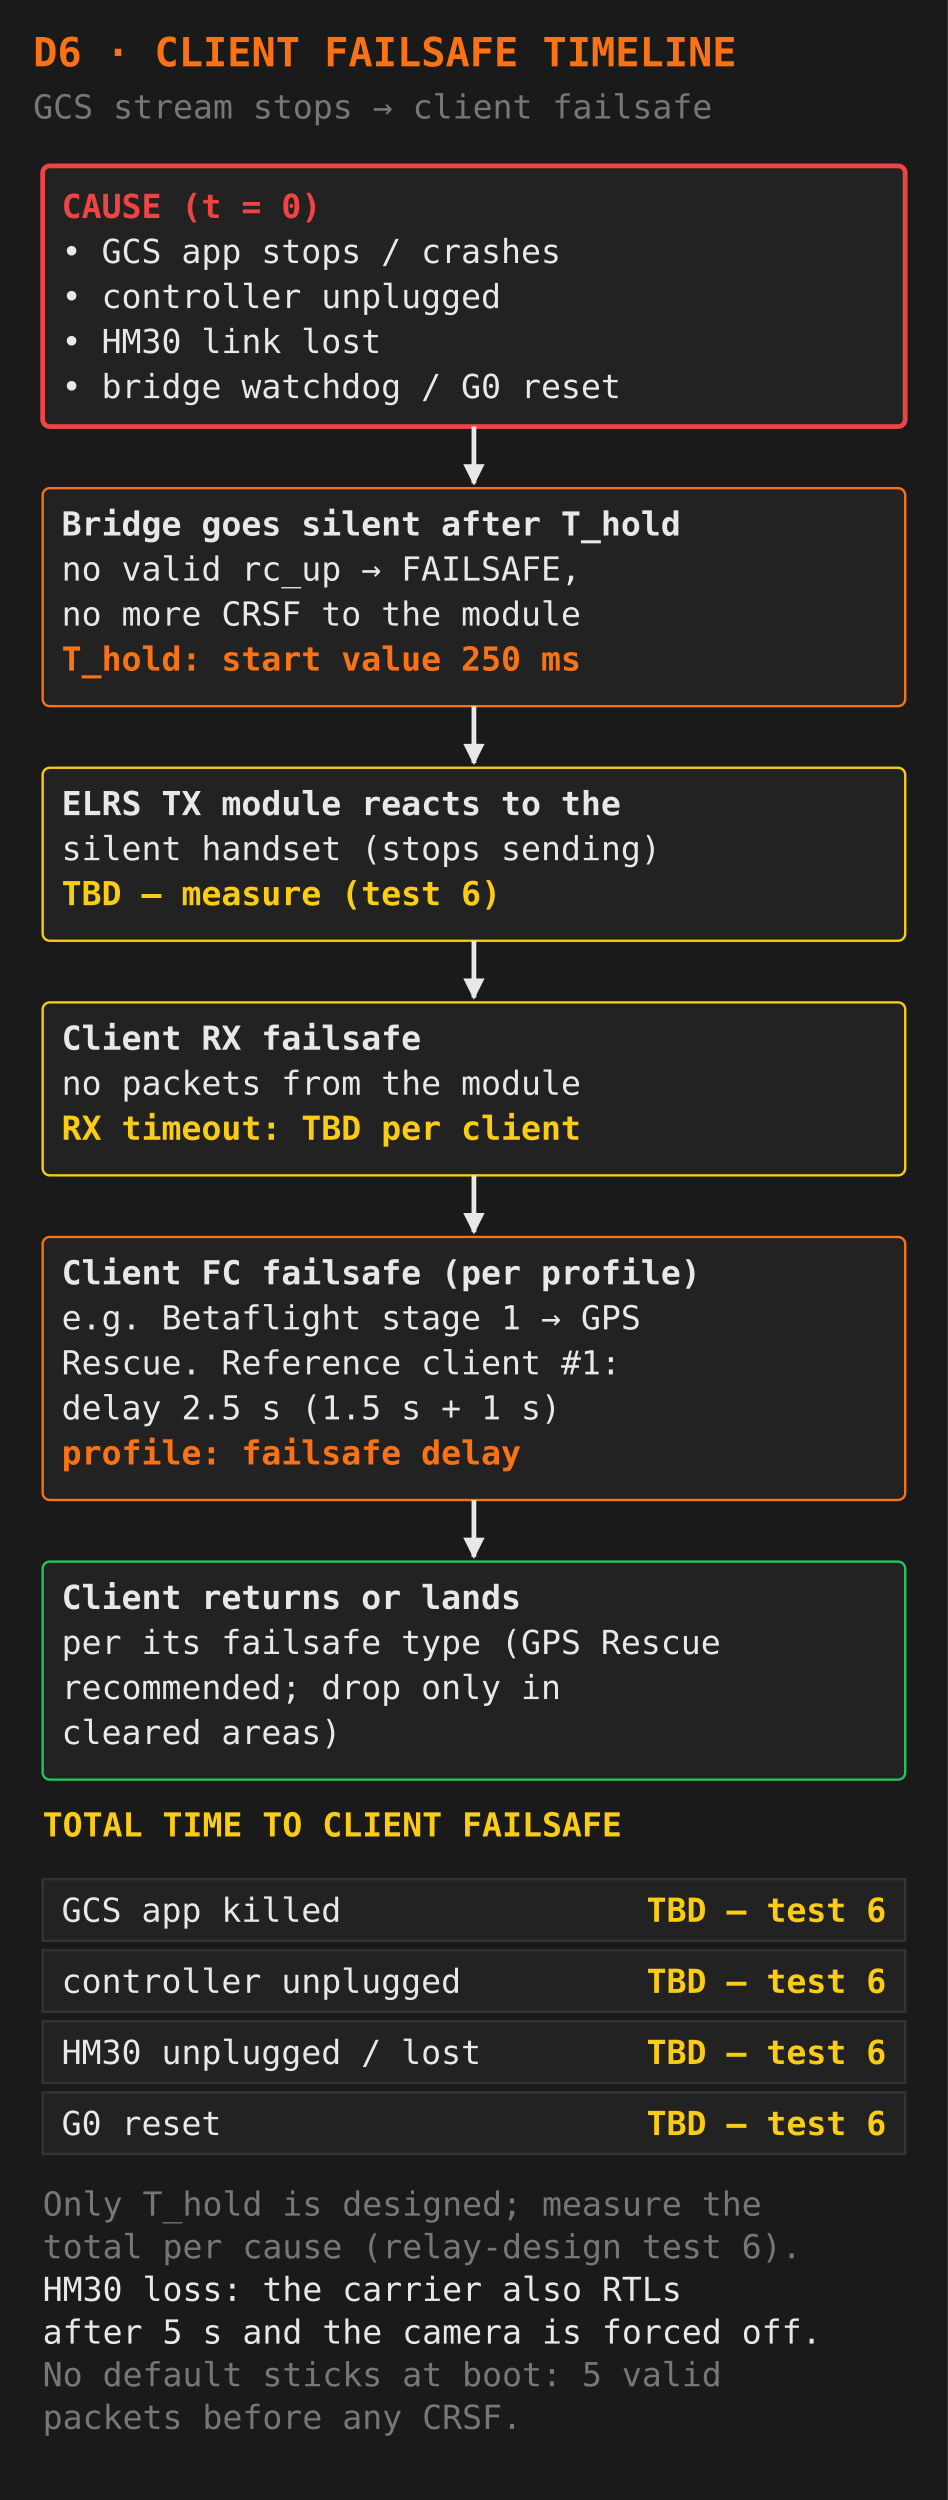
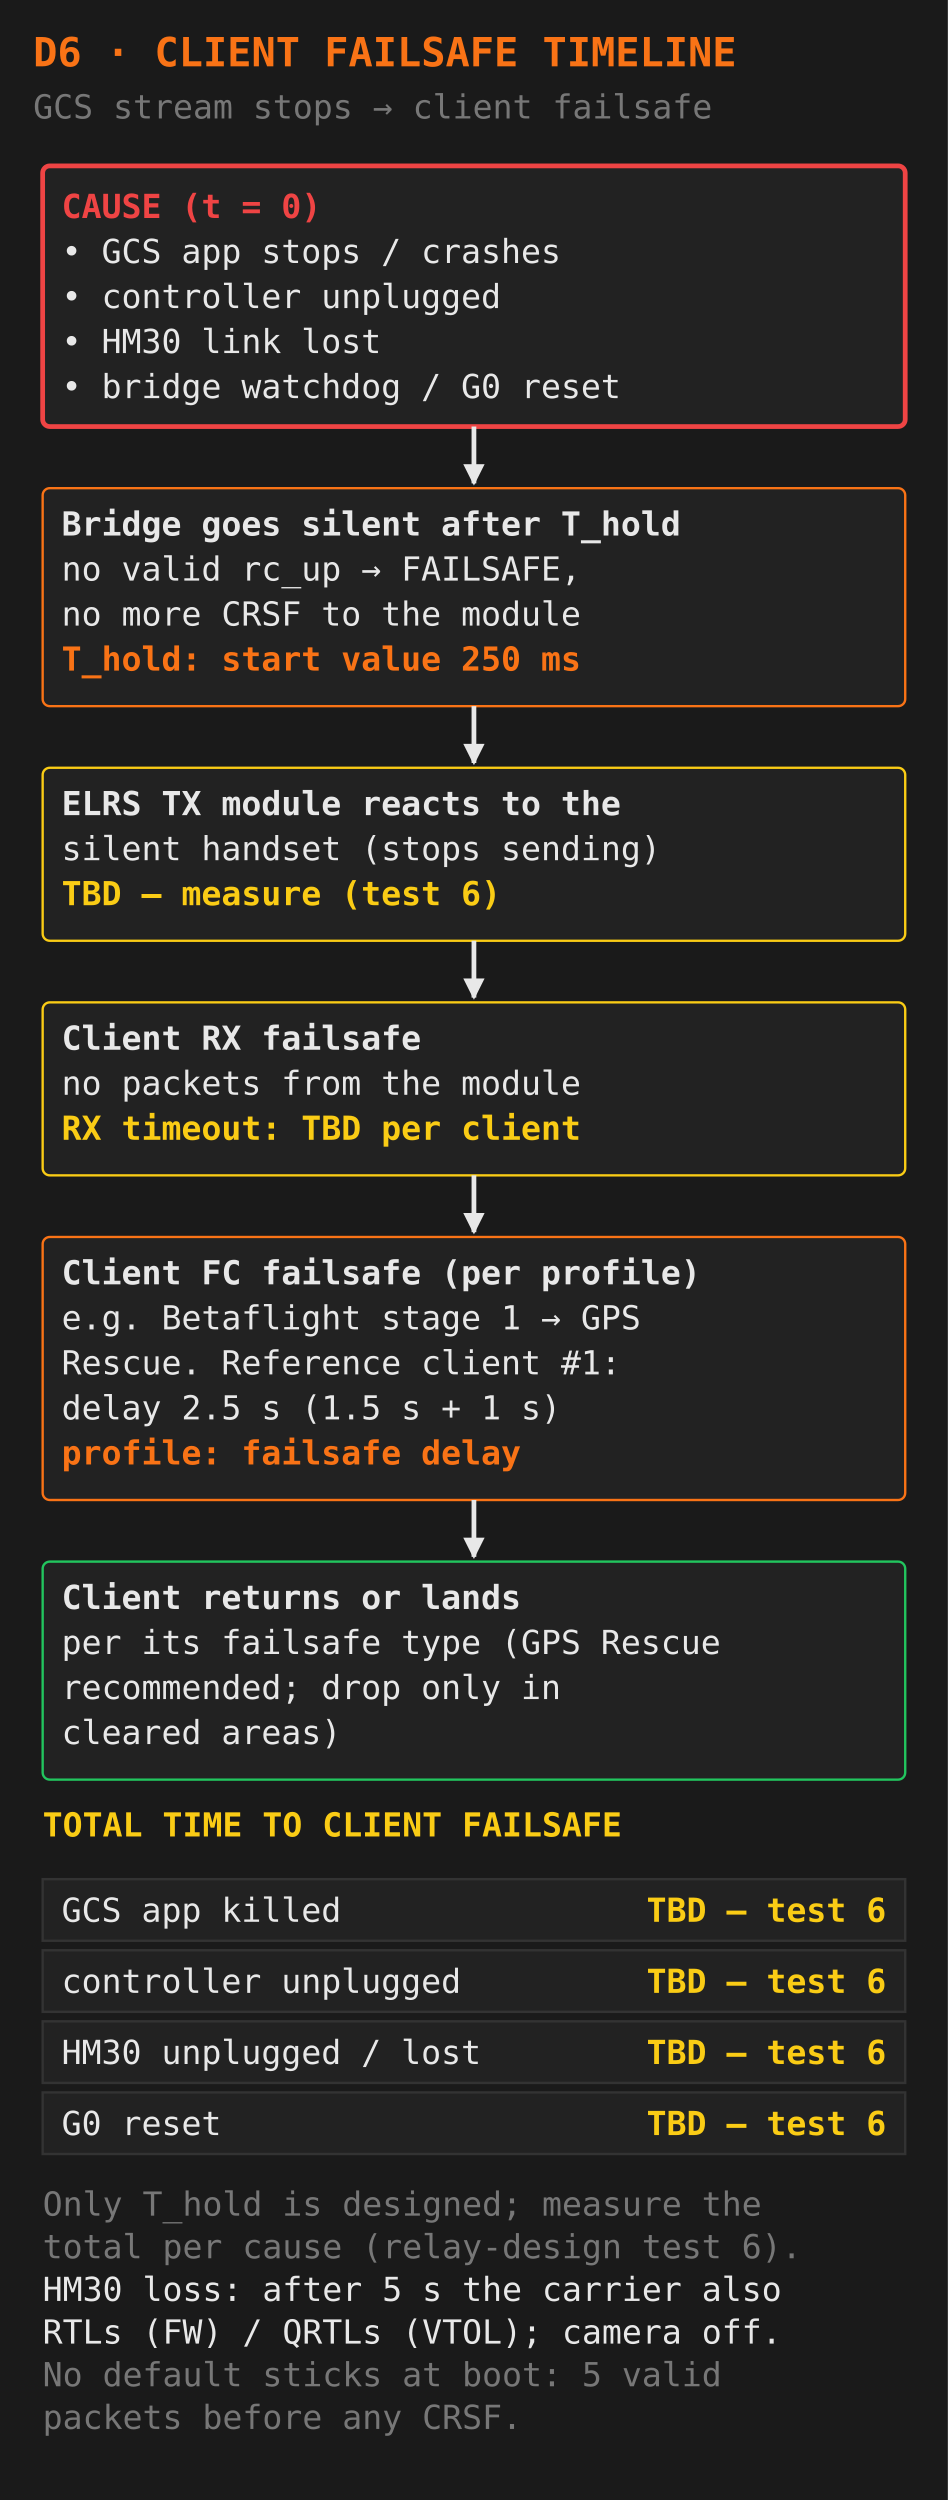
<svg xmlns="http://www.w3.org/2000/svg" viewBox="0 0 400 1055" width="400" height="1055" role="img" aria-labelledby="title desc" font-family="'Share Tech Mono', Consolas, 'DejaVu Sans Mono', Menlo, monospace" font-size="14" fill="#e8e8e8">
  <defs>
    <marker id="ah-bg" viewBox="0 0 10 10" refX="9" refY="5" markerWidth="9" markerHeight="9" markerUnits="userSpaceOnUse" orient="auto-start-reverse">
      <path d="M0,0 L10,5 L0,10 z" fill="#0f0f0f" />
    </marker>
    <marker id="ah-surf" viewBox="0 0 10 10" refX="9" refY="5" markerWidth="9" markerHeight="9" markerUnits="userSpaceOnUse" orient="auto-start-reverse">
      <path d="M0,0 L10,5 L0,10 z" fill="#1a1a1a" />
    </marker>
    <marker id="ah-surf2" viewBox="0 0 10 10" refX="9" refY="5" markerWidth="9" markerHeight="9" markerUnits="userSpaceOnUse" orient="auto-start-reverse">
      <path d="M0,0 L10,5 L0,10 z" fill="#222222" />
    </marker>
    <marker id="ah-border" viewBox="0 0 10 10" refX="9" refY="5" markerWidth="9" markerHeight="9" markerUnits="userSpaceOnUse" orient="auto-start-reverse">
      <path d="M0,0 L10,5 L0,10 z" fill="#2a2a2a" />
    </marker>
    <marker id="ah-border2" viewBox="0 0 10 10" refX="9" refY="5" markerWidth="9" markerHeight="9" markerUnits="userSpaceOnUse" orient="auto-start-reverse">
      <path d="M0,0 L10,5 L0,10 z" fill="#333333" />
    </marker>
    <marker id="ah-text" viewBox="0 0 10 10" refX="9" refY="5" markerWidth="9" markerHeight="9" markerUnits="userSpaceOnUse" orient="auto-start-reverse">
      <path d="M0,0 L10,5 L0,10 z" fill="#e8e8e8" />
    </marker>
    <marker id="ah-muted" viewBox="0 0 10 10" refX="9" refY="5" markerWidth="9" markerHeight="9" markerUnits="userSpaceOnUse" orient="auto-start-reverse">
      <path d="M0,0 L10,5 L0,10 z" fill="#777777" />
    </marker>
    <marker id="ah-accent" viewBox="0 0 10 10" refX="9" refY="5" markerWidth="9" markerHeight="9" markerUnits="userSpaceOnUse" orient="auto-start-reverse">
      <path d="M0,0 L10,5 L0,10 z" fill="#f97316" />
    </marker>
    <marker id="ah-amber" viewBox="0 0 10 10" refX="9" refY="5" markerWidth="9" markerHeight="9" markerUnits="userSpaceOnUse" orient="auto-start-reverse">
      <path d="M0,0 L10,5 L0,10 z" fill="#facc15" />
    </marker>
    <marker id="ah-red" viewBox="0 0 10 10" refX="9" refY="5" markerWidth="9" markerHeight="9" markerUnits="userSpaceOnUse" orient="auto-start-reverse">
      <path d="M0,0 L10,5 L0,10 z" fill="#ef4444" />
    </marker>
    <marker id="ah-green" viewBox="0 0 10 10" refX="9" refY="5" markerWidth="9" markerHeight="9" markerUnits="userSpaceOnUse" orient="auto-start-reverse">
      <path d="M0,0 L10,5 L0,10 z" fill="#22c55e" />
    </marker>
    <marker id="ah-dim" viewBox="0 0 10 10" refX="9" refY="5" markerWidth="9" markerHeight="9" markerUnits="userSpaceOnUse" orient="auto-start-reverse">
      <path d="M0,0 L10,5 L0,10 z" fill="#444444" />
    </marker>
  </defs>
  <rect width="400" height="1055" fill="#1a1a1a" />
  <text x="14" y="28" font-size="17" fill="#f97316" font-weight="bold">D6 · CLIENT FAILSAFE TIMELINE</text>
  <text x="14" y="50" fill="#777777">GCS stream stops → client failsafe</text>
  <rect x="18" y="70" width="364" height="110" rx="3" fill="#222222" stroke="#ef4444" stroke-width="2" />
  <text x="26" y="92" fill="#ef4444" font-weight="bold">CAUSE (t = 0)</text>
  <text x="26" y="111">• GCS app stops / crashes</text>
  <text x="26" y="130">• controller unplugged</text>
  <text x="26" y="149">• HM30 link lost</text>
  <text x="26" y="168">• bridge watchdog / G0 reset</text>
  <polyline points="200,180 200,204" fill="none" stroke="#e8e8e8" stroke-width="2" stroke-linejoin="round" marker-end="url(#ah-text)" />
  <rect x="18" y="206" width="364" height="92" rx="3" fill="#222222" stroke="#f97316" />
  <text x="26" y="226" font-weight="bold">Bridge goes silent after T_hold</text>
  <text x="26" y="245">no valid rc_up → FAILSAFE,</text>
  <text x="26" y="264">no more CRSF to the module</text>
  <text x="26" y="283" fill="#f97316" font-weight="bold">T_hold: start value 250 ms</text>
  <polyline points="200,298 200,322" fill="none" stroke="#e8e8e8" stroke-width="2" stroke-linejoin="round" marker-end="url(#ah-text)" />
  <rect x="18" y="324" width="364" height="73" rx="3" fill="#222222" stroke="#facc15" />
  <text x="26" y="344" font-weight="bold">ELRS TX module reacts to the</text>
  <text x="26" y="363">silent handset (stops sending)</text>
  <text x="26" y="382" fill="#facc15" font-weight="bold">TBD — measure (test 6)</text>
  <polyline points="200,397 200,421" fill="none" stroke="#e8e8e8" stroke-width="2" stroke-linejoin="round" marker-end="url(#ah-text)" />
  <rect x="18" y="423" width="364" height="73" rx="3" fill="#222222" stroke="#facc15" />
  <text x="26" y="443" font-weight="bold">Client RX failsafe</text>
  <text x="26" y="462">no packets from the module</text>
  <text x="26" y="481" fill="#facc15" font-weight="bold">RX timeout: TBD per client</text>
  <polyline points="200,496 200,520" fill="none" stroke="#e8e8e8" stroke-width="2" stroke-linejoin="round" marker-end="url(#ah-text)" />
  <rect x="18" y="522" width="364" height="111" rx="3" fill="#222222" stroke="#f97316" />
  <text x="26" y="542" font-weight="bold">Client FC failsafe (per profile)</text>
  <text x="26" y="561">e.g. Betaflight stage 1 → GPS</text>
  <text x="26" y="580">Rescue. Reference client #1:</text>
  <text x="26" y="599">delay 2.5 s (1.5 s + 1 s)</text>
  <text x="26" y="618" fill="#f97316" font-weight="bold">profile: failsafe delay</text>
  <polyline points="200,633 200,657" fill="none" stroke="#e8e8e8" stroke-width="2" stroke-linejoin="round" marker-end="url(#ah-text)" />
  <rect x="18" y="659" width="364" height="92" rx="3" fill="#222222" stroke="#22c55e" />
  <text x="26" y="679" font-weight="bold">Client returns or lands</text>
  <text x="26" y="698">per its failsafe type (GPS Rescue</text>
  <text x="26" y="717">recommended; drop only in</text>
  <text x="26" y="736">cleared areas)</text>
  <text x="18" y="775" fill="#facc15" font-weight="bold">TOTAL TIME TO CLIENT FAILSAFE</text>
  <rect x="18" y="793" width="364" height="26" fill="#222222" stroke="#333333" />
  <text x="26" y="811">GCS app killed</text>
  <text x="374" y="811" fill="#facc15" text-anchor="end" font-weight="bold">TBD — test 6</text>
  <rect x="18" y="823" width="364" height="26" fill="#222222" stroke="#333333" />
  <text x="26" y="841">controller unplugged</text>
  <text x="374" y="841" fill="#facc15" text-anchor="end" font-weight="bold">TBD — test 6</text>
  <rect x="18" y="853" width="364" height="26" fill="#222222" stroke="#333333" />
  <text x="26" y="871">HM30 unplugged / lost</text>
  <text x="374" y="871" fill="#facc15" text-anchor="end" font-weight="bold">TBD — test 6</text>
  <rect x="18" y="883" width="364" height="26" fill="#222222" stroke="#333333" />
  <text x="26" y="901">G0 reset</text>
  <text x="374" y="901" fill="#facc15" text-anchor="end" font-weight="bold">TBD — test 6</text>
  <text x="18" y="935" fill="#777777">Only T_hold is designed; measure the</text>
  <text x="18" y="953" fill="#777777">total per cause (relay-design test 6).</text>
-   <text x="18" y="971">HM30 loss: the carrier also RTLs</text>
-   <text x="18" y="989">after 5 s and the camera is forced off.</text>
+   <text x="18" y="971">HM30 loss: after 5 s the carrier also</text>
+   <text x="18" y="989">RTLs (FW) / QRTLs (VTOL); camera off.</text>
  <text x="18" y="1007" fill="#777777">No default sticks at boot: 5 valid</text>
  <text x="18" y="1025" fill="#777777">packets before any CRSF.</text>
</svg>
